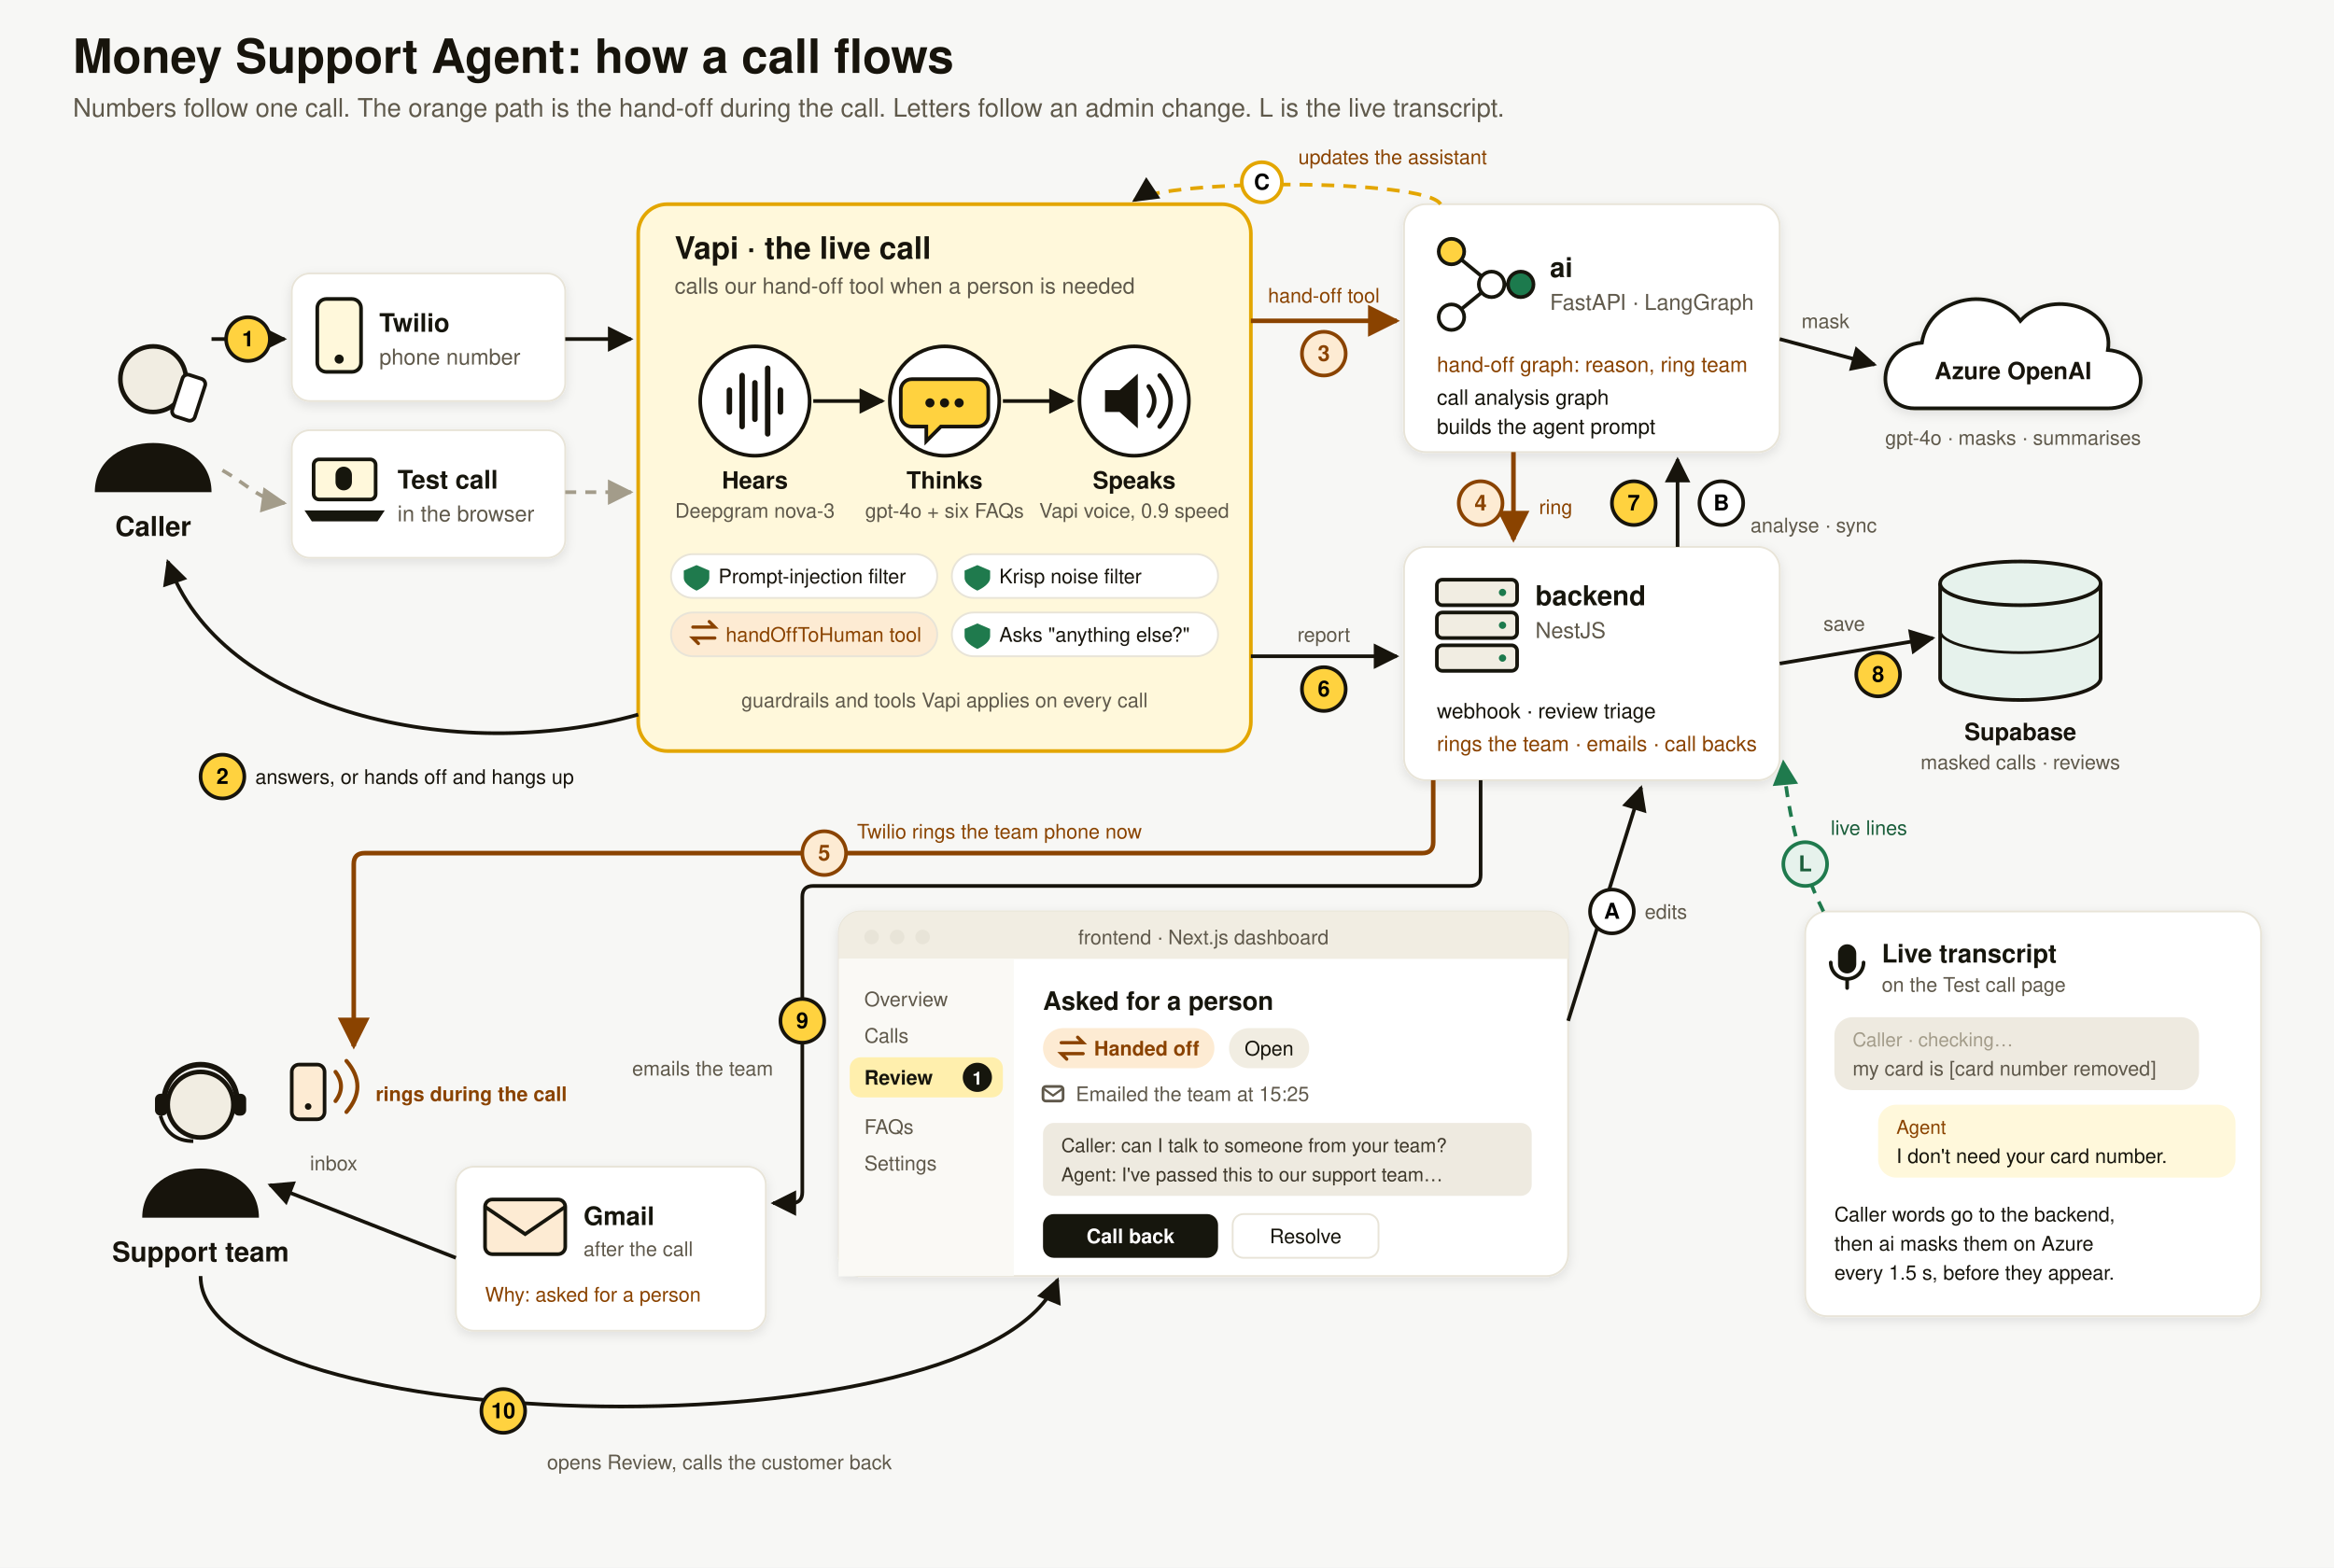
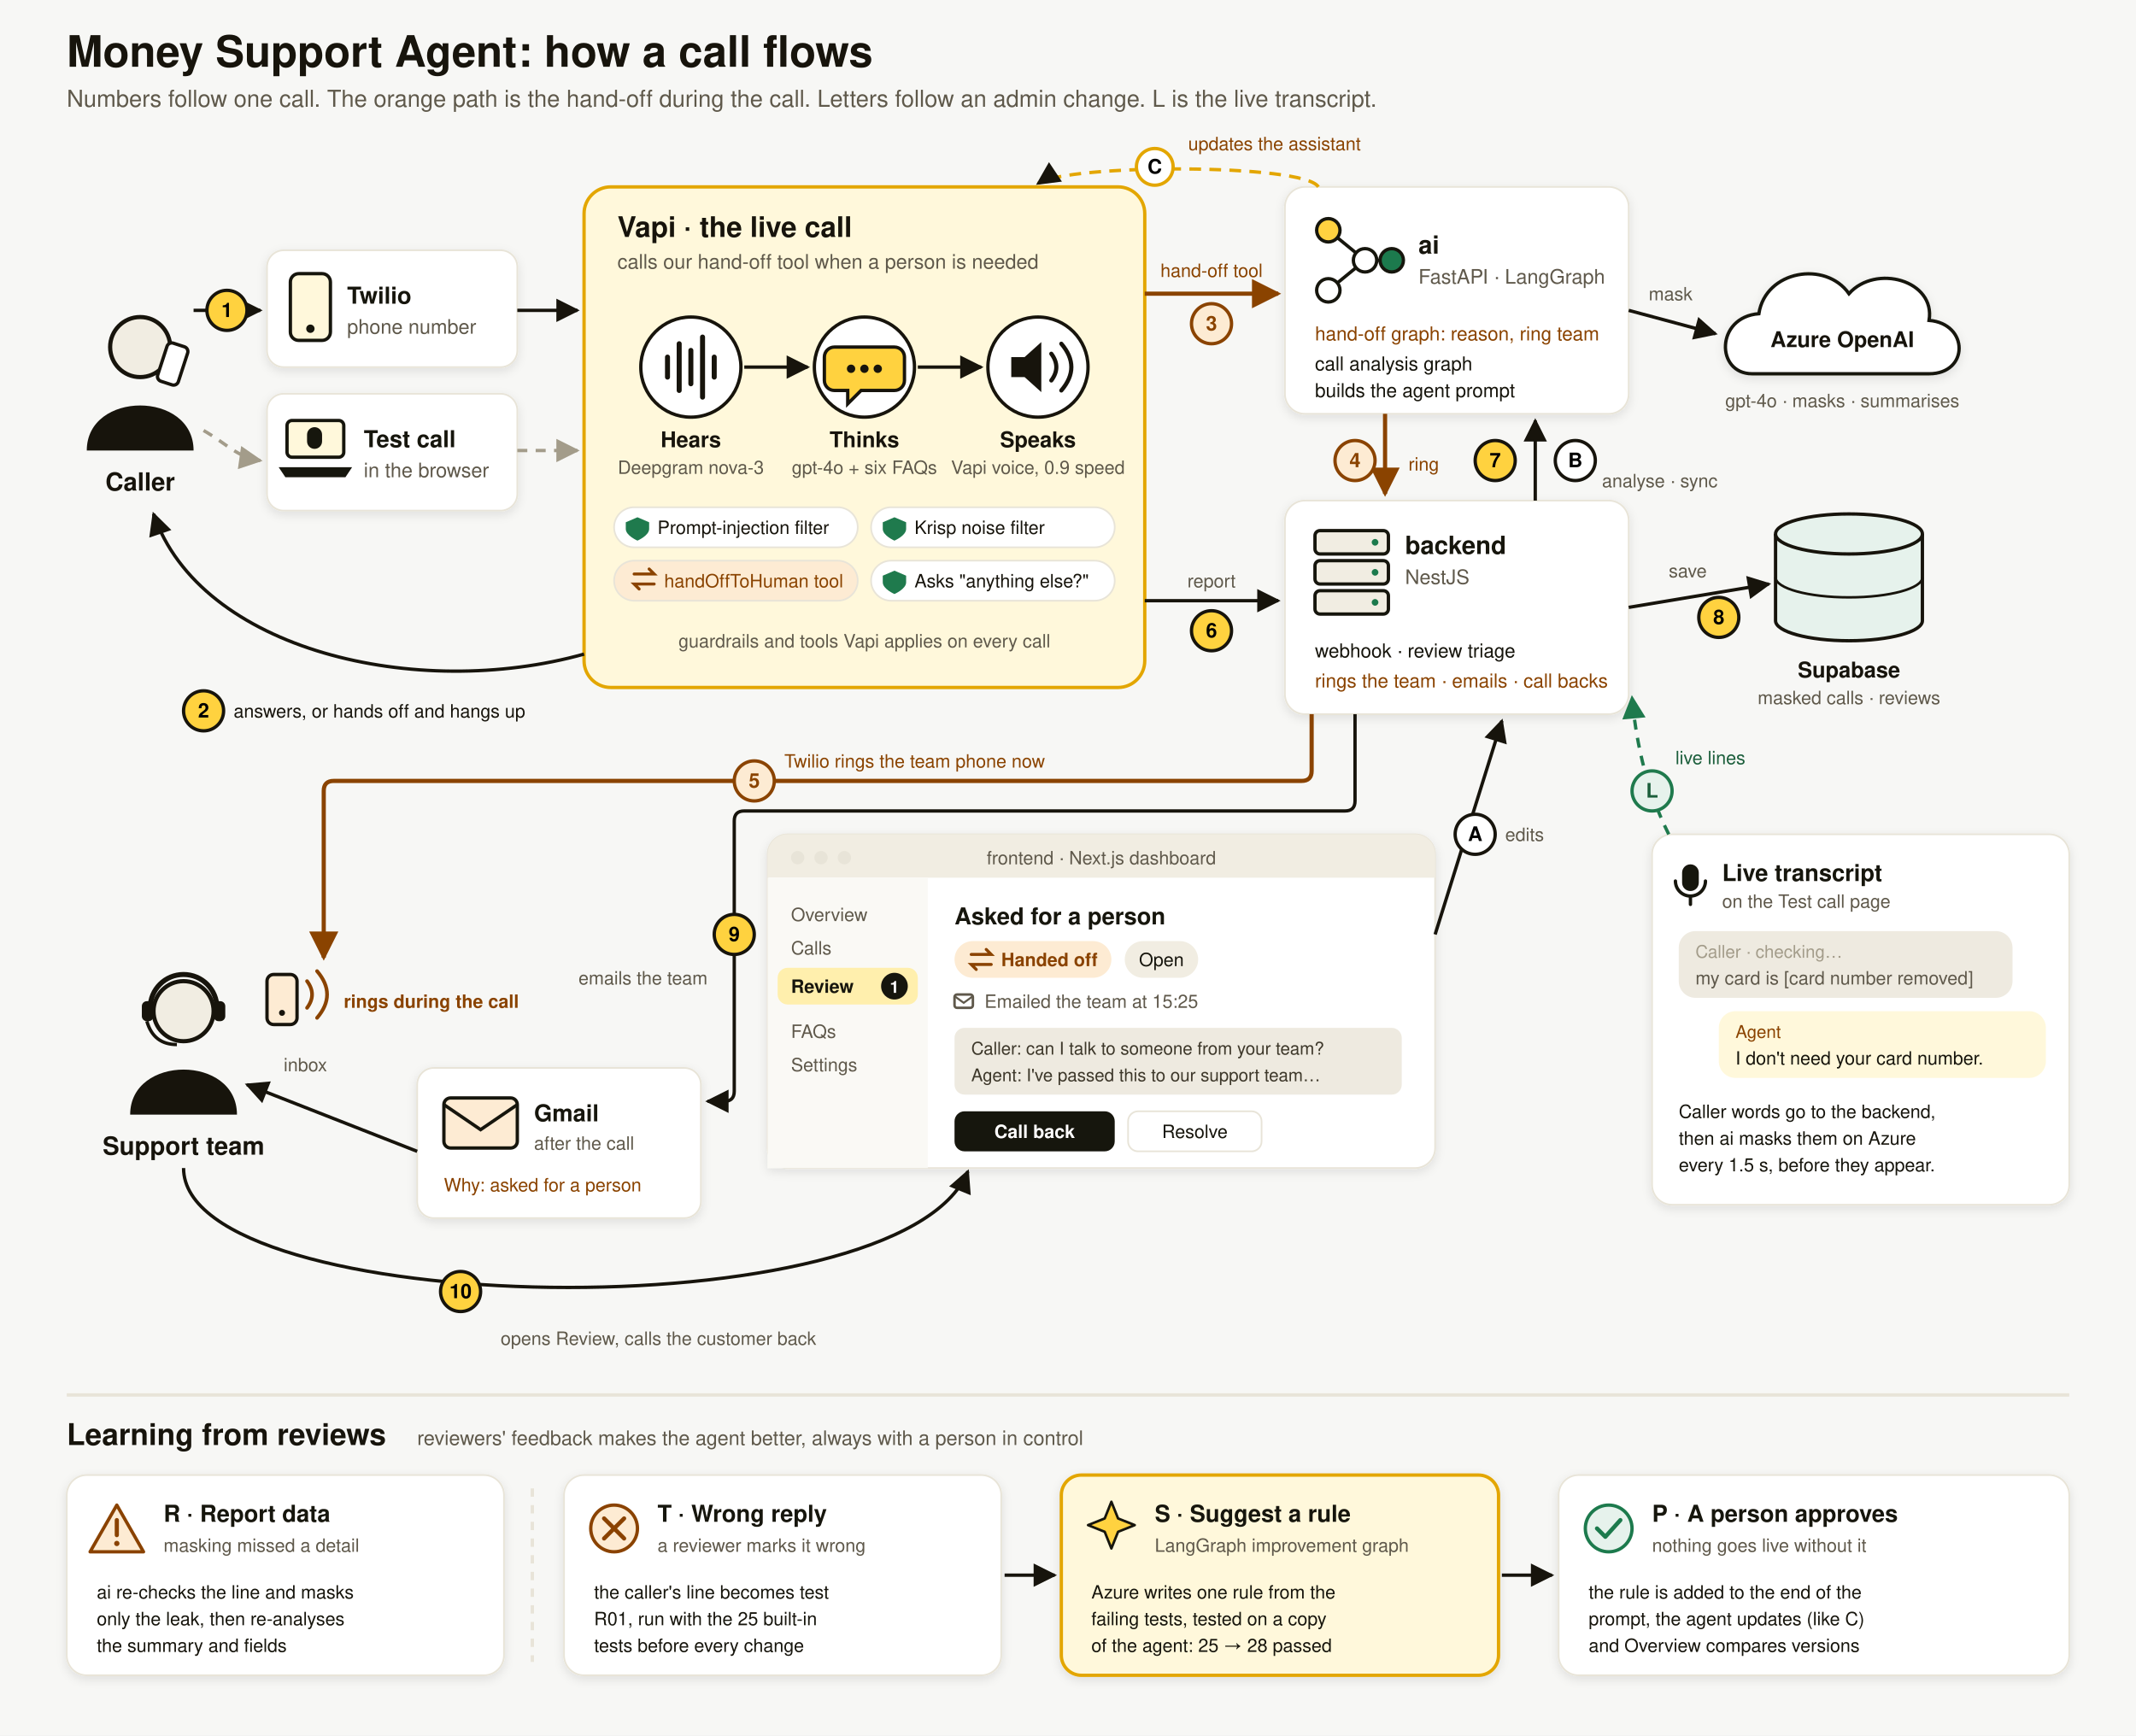
- <svg xmlns="http://www.w3.org/2000/svg" viewBox="0 0 1280 860" width="1280" height="860" font-family="Segoe UI, Helvetica, Arial, sans-serif" role="img" aria-labelledby="title description">
+ <svg xmlns="http://www.w3.org/2000/svg" viewBox="0 0 1280 1040" width="1280" height="1040" font-family="Segoe UI, Helvetica, Arial, sans-serif" role="img" aria-labelledby="title description">
  <defs>
    <marker id="arrow" viewBox="0 0 10 10" refX="9" refY="5" markerWidth="7" markerHeight="7" orient="auto-start-reverse">
      <path d="M0 0 L10 5 L0 10 Z" fill="#17140c" />
    </marker>
    <marker id="arrowMuted" viewBox="0 0 10 10" refX="9" refY="5" markerWidth="7" markerHeight="7" orient="auto-start-reverse">
      <path d="M0 0 L10 5 L0 10 Z" fill="#a39c8a" />
    </marker>
    <marker id="arrowHandOff" viewBox="0 0 10 10" refX="9" refY="5" markerWidth="7" markerHeight="7" orient="auto-start-reverse">
      <path d="M0 0 L10 5 L0 10 Z" fill="#8a4300" />
    </marker>
    <marker id="arrowLive" viewBox="0 0 10 10" refX="9" refY="5" markerWidth="7" markerHeight="7" orient="auto-start-reverse">
      <path d="M0 0 L10 5 L0 10 Z" fill="#1f7a4d" />
    </marker>
    <filter id="shadow" x="-10%" y="-10%" width="120%" height="130%">
      <feDropShadow dx="0" dy="2" stdDeviation="3" flood-color="#17140c" flood-opacity="0.10" />
    </filter>
  </defs>
-   <rect width="1280" height="860" fill="#f7f7f5" />
+   <rect width="1280" height="1040" fill="#f7f7f5" />
  <text x="40" y="40" font-size="26" font-weight="700" fill="#17140c">Money Support Agent: how a call flows</text>
  <text x="40" y="64" font-size="14" fill="#5f594b">Numbers follow one call. The orange path is the hand-off during the call. Letters follow an admin change. L is the live transcript.</text>
  <g id="caller">
    <circle cx="84" cy="208" r="18" fill="#f1ede2" stroke="#17140c" stroke-width="2.5" />
    <path d="M52 270 C52 234 116 234 116 270 Z" fill="#17140c" />
    <rect x="97" y="206" width="13" height="24" rx="3" fill="#ffffff" stroke="#17140c" stroke-width="2" transform="rotate(18 103 218)" />
    <text x="84" y="294" font-size="15" font-weight="700" fill="#17140c" text-anchor="middle">Caller</text>
  </g>
  <g id="entry" filter="url(#shadow)">
    <rect x="160" y="150" width="150" height="70" rx="10" fill="#ffffff" stroke="#e8e4d8" />
    <rect x="174" y="164" width="24" height="40" rx="5" fill="#fff8db" stroke="#17140c" stroke-width="2" />
    <circle cx="186" cy="197" r="2.5" fill="#17140c" />
    <text x="208" y="182" font-size="14" font-weight="700" fill="#17140c">Twilio</text>
    <text x="208" y="200" font-size="12" fill="#5f594b">phone number</text>
    <rect x="160" y="236" width="150" height="70" rx="10" fill="#ffffff" stroke="#e8e4d8" />
    <rect x="172" y="252" width="34" height="22" rx="3" fill="#fff8db" stroke="#17140c" stroke-width="2" />
    <path d="M167 280 H211 L207 286 H171 Z" fill="#17140c" />
    <rect x="184" y="256" width="9" height="13" rx="4.5" fill="#17140c" />
    <text x="218" y="268" font-size="14" font-weight="700" fill="#17140c">Test call</text>
    <text x="218" y="286" font-size="12" fill="#5f594b">in the browser</text>
  </g>
  <g id="vapi">
    <rect x="350" y="112" width="336" height="300" rx="16" fill="#fff8db" stroke="#e3a600" stroke-width="2" />
    <text x="370" y="142" font-size="17" font-weight="700" fill="#17140c">Vapi · the live call</text>
    <text x="370" y="161" font-size="12" fill="#5f594b">calls our hand-off tool when a person is needed</text>
    <circle cx="414" cy="220" r="30" fill="#ffffff" stroke="#17140c" stroke-width="2" />
    <g stroke="#17140c" stroke-width="3" stroke-linecap="round">
      <line x1="400" y1="214" x2="400" y2="226" />
      <line x1="407" y1="206" x2="407" y2="234" />
      <line x1="414" y1="210" x2="414" y2="230" />
      <line x1="421" y1="202" x2="421" y2="238" />
      <line x1="428" y1="214" x2="428" y2="226" />
    </g>
    <text x="414" y="268" font-size="13" font-weight="700" fill="#17140c" text-anchor="middle">Hears</text>
    <text x="414" y="284" font-size="11" fill="#5f594b" text-anchor="middle">Deepgram nova-3</text>
    <circle cx="518" cy="220" r="30" fill="#ffffff" stroke="#17140c" stroke-width="2" />
    <path d="M500 208 h36 a6 6 0 0 1 6 6 v14 a6 6 0 0 1 -6 6 h-20 l-8 8 v-8 h-8 a6 6 0 0 1 -6 -6 v-14 a6 6 0 0 1 6 -6 z" fill="#ffd23f" stroke="#17140c" stroke-width="2" />
    <circle cx="510" cy="221" r="2.5" fill="#17140c" />
    <circle cx="518" cy="221" r="2.5" fill="#17140c" />
    <circle cx="526" cy="221" r="2.5" fill="#17140c" />
    <text x="518" y="268" font-size="13" font-weight="700" fill="#17140c" text-anchor="middle">Thinks</text>
    <text x="518" y="284" font-size="11" fill="#5f594b" text-anchor="middle">gpt-4o + six FAQs</text>
    <circle cx="622" cy="220" r="30" fill="#ffffff" stroke="#17140c" stroke-width="2" />
    <path d="M606 214 h8 l10 -9 v30 l-10 -9 h-8 z" fill="#17140c" />
    <path d="M630 212 q6 8 0 16 M636 206 q12 14 0 28" fill="none" stroke="#17140c" stroke-width="2.5" stroke-linecap="round" />
    <text x="622" y="268" font-size="13" font-weight="700" fill="#17140c" text-anchor="middle">Speaks</text>
    <text x="622" y="284" font-size="11" fill="#5f594b" text-anchor="middle">Vapi voice, 0.9 speed</text>
    <line x1="446" y1="220" x2="484" y2="220" stroke="#17140c" stroke-width="2" marker-end="url(#arrow)" />
    <line x1="550" y1="220" x2="588" y2="220" stroke="#17140c" stroke-width="2" marker-end="url(#arrow)" />
    <g font-size="11" fill="#17140c">
      <rect x="368" y="304" width="146" height="24" rx="12" fill="#ffffff" stroke="#e8e4d8" />
      <path d="M382 310 l7 3 v4 c0 4 -7 7 -7 7 c0 0 -7 -3 -7 -7 v-4 z" fill="#1f7a4d" />
      <text x="394" y="320">Prompt-injection filter</text>
      <rect x="522" y="304" width="146" height="24" rx="12" fill="#ffffff" stroke="#e8e4d8" />
      <path d="M536 310 l7 3 v4 c0 4 -7 7 -7 7 c0 0 -7 -3 -7 -7 v-4 z" fill="#1f7a4d" />
      <text x="548" y="320">Krisp noise filter</text>
      <rect x="368" y="336" width="146" height="24" rx="12" fill="#fdebd3" stroke="#e8e4d8" />
      <path d="M380 344 h12 l-3 -3 M392 350 h-12 l3 3" fill="none" stroke="#8a4300" stroke-width="1.8" stroke-linecap="round" />
      <text x="398" y="352" fill="#8a4300">handOffToHuman tool</text>
      <rect x="522" y="336" width="146" height="24" rx="12" fill="#ffffff" stroke="#e8e4d8" />
      <path d="M536 342 l7 3 v4 c0 4 -7 7 -7 7 c0 0 -7 -3 -7 -7 v-4 z" fill="#1f7a4d" />
      <text x="548" y="352">Asks "anything else?"</text>
    </g>
    <text x="518" y="388" font-size="11" fill="#5f594b" text-anchor="middle">guardrails and tools Vapi applies on every call</text>
  </g>
  <g id="ai" filter="url(#shadow)">
    <rect x="770" y="112" width="206" height="136" rx="12" fill="#ffffff" stroke="#e8e4d8" />
    <g stroke="#17140c" stroke-width="2">
      <line x1="796" y1="138" x2="818" y2="156" />
      <line x1="818" y1="156" x2="796" y2="174" />
      <line x1="818" y1="156" x2="834" y2="156" />
    </g>
    <circle cx="796" cy="138" r="7" fill="#ffd23f" stroke="#17140c" stroke-width="2" />
    <circle cx="818" cy="156" r="7" fill="#ffffff" stroke="#17140c" stroke-width="2" />
    <circle cx="796" cy="174" r="7" fill="#ffffff" stroke="#17140c" stroke-width="2" />
    <circle cx="834" cy="156" r="7" fill="#1f7a4d" stroke="#17140c" stroke-width="2" />
    <text x="850" y="152" font-size="15" font-weight="700" fill="#17140c">ai</text>
    <text x="850" y="170" font-size="12" fill="#5f594b">FastAPI · LangGraph</text>
    <text x="788" y="204" font-size="11.5" fill="#8a4300">hand-off graph: reason, ring team</text>
    <text x="788" y="222" font-size="11.5" fill="#17140c">call analysis graph</text>
    <text x="788" y="238" font-size="11.5" fill="#17140c">builds the agent prompt</text>
  </g>
  <g id="azure">
    <path d="M1050 224 C1028 224 1028 190 1054 188 C1058 162 1094 156 1108 176 C1124 158 1160 168 1156 192 C1180 194 1180 224 1156 224 Z" fill="#ffffff" stroke="#17140c" stroke-width="2" filter="url(#shadow)" />
    <text x="1104" y="208" font-size="13" font-weight="700" fill="#17140c" text-anchor="middle">Azure OpenAI</text>
    <text x="1104" y="244" font-size="11" fill="#5f594b" text-anchor="middle">gpt-4o · masks · summarises</text>
  </g>
  <g id="backend" filter="url(#shadow)">
    <rect x="770" y="300" width="206" height="128" rx="12" fill="#ffffff" stroke="#e8e4d8" />
    <g fill="#f1ede2" stroke="#17140c" stroke-width="2">
      <rect x="788" y="318" width="44" height="14" rx="3" />
      <rect x="788" y="336" width="44" height="14" rx="3" />
      <rect x="788" y="354" width="44" height="14" rx="3" />
    </g>
    <circle cx="824" cy="325" r="2" fill="#1f7a4d" />
    <circle cx="824" cy="343" r="2" fill="#1f7a4d" />
    <circle cx="824" cy="361" r="2" fill="#1f7a4d" />
    <text x="842" y="332" font-size="15" font-weight="700" fill="#17140c">backend</text>
    <text x="842" y="350" font-size="12" fill="#5f594b">NestJS</text>
    <text x="788" y="394" font-size="11.5" fill="#17140c">webhook · review triage</text>
    <text x="788" y="412" font-size="11.5" fill="#8a4300">rings the team · emails · call backs</text>
  </g>
  <g id="supabase">
    <path d="M1064 320 v52 a44 12 0 0 0 88 0 v-52" fill="#e6f2ec" stroke="#17140c" stroke-width="2" />
    <ellipse cx="1108" cy="320" rx="44" ry="12" fill="#e6f2ec" stroke="#17140c" stroke-width="2" />
    <path d="M1064 346 a44 12 0 0 0 88 0" fill="none" stroke="#17140c" stroke-width="1.5" />
    <text x="1108" y="406" font-size="13" font-weight="700" fill="#17140c" text-anchor="middle">Supabase</text>
    <text x="1108" y="422" font-size="11" fill="#5f594b" text-anchor="middle">masked calls · reviews</text>
  </g>
  <g id="team">
    <circle cx="110" cy="606" r="18" fill="#f1ede2" stroke="#17140c" stroke-width="2.5" />
    <path d="M90 604 a20 20 0 0 1 40 0" fill="none" stroke="#17140c" stroke-width="3" />
    <rect x="85" y="600" width="7" height="12" rx="3" fill="#17140c" />
    <rect x="128" y="600" width="7" height="12" rx="3" fill="#17140c" />
    <path d="M88 612 q4 14 18 14" fill="none" stroke="#17140c" stroke-width="2" />
    <path d="M78 668 C78 632 142 632 142 668 Z" fill="#17140c" />
    <text x="110" y="692" font-size="15" font-weight="700" fill="#17140c" text-anchor="middle">Support team</text>
    <rect x="160" y="584" width="18" height="30" rx="4" fill="#fdebd3" stroke="#17140c" stroke-width="2" />
    <circle cx="169" cy="607" r="1.8" fill="#17140c" />
    <path d="M184 588 q6 8 0 16 M190 582 q12 14 0 28" fill="none" stroke="#8a4300" stroke-width="2.2" stroke-linecap="round" />
    <text x="206" y="604" font-size="11" font-weight="700" fill="#8a4300">rings during the call</text>
  </g>
  <g id="gmail" filter="url(#shadow)">
    <rect x="250" y="640" width="170" height="90" rx="10" fill="#ffffff" stroke="#e8e4d8" />
    <rect x="266" y="658" width="44" height="30" rx="4" fill="#fdebd3" stroke="#17140c" stroke-width="2" />
    <path d="M266 662 l22 15 l22 -15" fill="none" stroke="#17140c" stroke-width="2" />
    <text x="320" y="672" font-size="14" font-weight="700" fill="#17140c">Gmail</text>
    <text x="320" y="689" font-size="11" fill="#5f594b">after the call</text>
    <text x="266" y="714" font-size="11" fill="#8a4300">Why: asked for a person</text>
  </g>
  <g id="dashboard" filter="url(#shadow)">
    <rect x="460" y="500" width="400" height="200" rx="12" fill="#ffffff" stroke="#e8e4d8" />
    <path d="M460 512 a12 12 0 0 1 12 -12 h376 a12 12 0 0 1 12 12 v14 h-400 z" fill="#f1ede2" />
    <circle cx="478" cy="514" r="4" fill="#e8e4d8" />
    <circle cx="492" cy="514" r="4" fill="#e8e4d8" />
    <circle cx="506" cy="514" r="4" fill="#e8e4d8" />
    <text x="660" y="518" font-size="11" fill="#5f594b" text-anchor="middle">frontend · Next.js dashboard</text>
    <rect x="460" y="526" width="96" height="174" fill="#faf9f5" />
    <text x="474" y="552" font-size="11" fill="#5f594b">Overview</text>
    <text x="474" y="572" font-size="11" fill="#5f594b">Calls</text>
    <rect x="466" y="580" width="84" height="22" rx="6" fill="#ffefad" />
    <text x="474" y="595" font-size="11" font-weight="700" fill="#17140c">Review</text>
    <circle cx="536" cy="591" r="8" fill="#17140c" />
    <text x="536" y="595" font-size="10" font-weight="700" fill="#ffffff" text-anchor="middle">1</text>
    <text x="474" y="622" font-size="11" fill="#5f594b">FAQs</text>
    <text x="474" y="642" font-size="11" fill="#5f594b">Settings</text>
    <text x="572" y="554" font-size="14" font-weight="700" fill="#17140c">Asked for a person</text>
    <rect x="572" y="564" width="94" height="22" rx="11" fill="#fdebd3" />
    <path d="M582 572 h12 l-3 -3 M594 578 h-12 l3 3" fill="none" stroke="#8a4300" stroke-width="1.8" stroke-linecap="round" />
    <text x="600" y="579" font-size="11" font-weight="700" fill="#8a4300">Handed off</text>
    <rect x="674" y="564" width="44" height="22" rx="11" fill="#f1ede2" />
    <text x="696" y="579" font-size="11" fill="#17140c" text-anchor="middle">Open</text>
    <rect x="572" y="596" width="11" height="8" rx="1.5" fill="none" stroke="#5f594b" stroke-width="1.5" />
    <path d="M572 597 l5.5 4 l5.5 -4" fill="none" stroke="#5f594b" stroke-width="1.2" />
    <text x="590" y="604" font-size="11" fill="#5f594b">Emailed the team at 15:25</text>
    <rect x="572" y="616" width="268" height="40" rx="6" fill="#eeeae0" />
    <text x="582" y="632" font-size="10.5" fill="#3d372a">Caller: can I talk to someone from your team?</text>
    <text x="582" y="648" font-size="10.5" fill="#3d372a">Agent: I've passed this to our support team…</text>
    <rect x="572" y="666" width="96" height="24" rx="6" fill="#17140c" />
    <text x="620" y="682" font-size="11" font-weight="700" fill="#ffffff" text-anchor="middle">Call back</text>
    <rect x="676" y="666" width="80" height="24" rx="6" fill="#ffffff" stroke="#e8e4d8" />
    <text x="716" y="682" font-size="11" fill="#17140c" text-anchor="middle">Resolve</text>
  </g>
  <g id="live-transcript" filter="url(#shadow)">
    <rect x="990" y="500" width="250" height="222" rx="12" fill="#ffffff" stroke="#e8e4d8" />
    <rect x="1008" y="518" width="10" height="16" rx="5" fill="#17140c" />
    <path d="M1004 528 a9 9 0 0 0 18 0 M1013 537 v5" fill="none" stroke="#17140c" stroke-width="2" stroke-linecap="round" />
    <text x="1032" y="528" font-size="14" font-weight="700" fill="#17140c">Live transcript</text>
    <text x="1032" y="544" font-size="11" fill="#5f594b">on the Test call page</text>
    <rect x="1006" y="558" width="200" height="40" rx="10" fill="#eeeae0" />
    <text x="1016" y="574" font-size="10.5" fill="#a39c8a">Caller · checking…</text>
    <text x="1016" y="590" font-size="11" fill="#5f594b">my card is [card number removed]</text>
    <rect x="1030" y="606" width="196" height="40" rx="10" fill="#fff8db" />
    <text x="1040" y="622" font-size="10.5" fill="#8a4300">Agent</text>
    <text x="1040" y="638" font-size="11" fill="#17140c">I don't need your card number.</text>
    <text x="1006" y="670" font-size="11" fill="#17140c">Caller words go to the backend,</text>
    <text x="1006" y="686" font-size="11" fill="#17140c">then ai masks them on Azure</text>
    <text x="1006" y="702" font-size="11" fill="#17140c">every 1.5 s, before they appear.</text>
  </g>
  <g fill="none" stroke-width="2">
    <line x1="116" y1="186" x2="156" y2="186" stroke="#17140c" marker-end="url(#arrow)" />
    <path d="M122 258 C136 266 142 274 156 276" stroke="#a39c8a" stroke-dasharray="6 5" marker-end="url(#arrowMuted)" />
    <line x1="310" y1="186" x2="346" y2="186" stroke="#17140c" marker-end="url(#arrow)" />
    <line x1="310" y1="270" x2="346" y2="270" stroke="#a39c8a" stroke-dasharray="6 5" marker-end="url(#arrowMuted)" />
    <path d="M350 392 C250 420 120 390 92 308" stroke="#17140c" marker-end="url(#arrow)" />
    <line x1="686" y1="176" x2="766" y2="176" stroke="#8a4300" stroke-width="2.5" marker-end="url(#arrowHandOff)" />
    <line x1="830" y1="248" x2="830" y2="296" stroke="#8a4300" stroke-width="2.5" marker-end="url(#arrowHandOff)" />
    <path d="M786 428 L786 462 Q786 468 780 468 L200 468 Q194 468 194 474 L194 574" stroke="#8a4300" stroke-width="2.5" marker-end="url(#arrowHandOff)" />
    <line x1="686" y1="360" x2="766" y2="360" stroke="#17140c" marker-end="url(#arrow)" />
    <line x1="920" y1="300" x2="920" y2="252" stroke="#17140c" marker-end="url(#arrow)" />
    <line x1="976" y1="186" x2="1028" y2="200" stroke="#17140c" marker-end="url(#arrow)" />
    <line x1="976" y1="364" x2="1060" y2="350" stroke="#17140c" marker-end="url(#arrow)" />
    <path d="M812 428 L812 480 Q812 486 806 486 L446 486 Q440 486 440 492 L440 654 Q440 660 434 660 L424 660" stroke="#17140c" marker-end="url(#arrow)" />
    <line x1="250" y1="690" x2="148" y2="650" stroke="#17140c" marker-end="url(#arrow)" />
    <path d="M110 700 C110 790 540 800 580 702" stroke="#17140c" marker-end="url(#arrow)" />
    <line x1="860" y1="560" x2="900" y2="432" stroke="#17140c" marker-end="url(#arrow)" />
    <path d="M790 112 C782 98 640 98 622 110" stroke="#e3a600" stroke-dasharray="7 5" marker-end="url(#arrow)" />
    <path d="M1000 500 C985 470 980 440 978 418" stroke="#1f7a4d" stroke-dasharray="6 5" marker-end="url(#arrowLive)" />
  </g>
  <g font-size="11" fill="#5f594b">
    <text x="140" y="430" fill="#17140c">answers, or hands off and hangs up</text>
    <text x="726" y="166" text-anchor="middle" fill="#8a4300">hand-off tool</text>
    <text x="844" y="282" fill="#8a4300">ring</text>
    <text x="470" y="460" fill="#8a4300">Twilio rings the team phone now</text>
    <text x="726" y="352" text-anchor="middle">report</text>
    <text x="960" y="292">analyse · sync</text>
    <text x="988" y="180">mask</text>
    <text x="1000" y="346">save</text>
    <text x="424" y="590" text-anchor="end">emails the team</text>
    <text x="300" y="806">opens Review, calls the customer back</text>
    <text x="902" y="504">edits</text>
    <text x="712" y="90" fill="#8a4300">updates the assistant</text>
    <text x="1004" y="458" fill="#1b5e3b">live lines</text>
    <text x="170" y="642">inbox</text>
  </g>
  <g font-size="12" font-weight="700" text-anchor="middle">
    <circle cx="136" cy="186" r="12" fill="#ffd23f" stroke="#17140c" stroke-width="2" />
    <text x="136" y="190">1</text>
    <circle cx="122" cy="426" r="12" fill="#ffd23f" stroke="#17140c" stroke-width="2" />
    <text x="122" y="430">2</text>
    <circle cx="726" cy="194" r="12" fill="#fdebd3" stroke="#8a4300" stroke-width="2" />
    <text x="726" y="198" fill="#8a4300">3</text>
    <circle cx="812" cy="276" r="12" fill="#fdebd3" stroke="#8a4300" stroke-width="2" />
    <text x="812" y="280" fill="#8a4300">4</text>
    <circle cx="452" cy="468" r="12" fill="#fdebd3" stroke="#8a4300" stroke-width="2" />
    <text x="452" y="472" fill="#8a4300">5</text>
    <circle cx="726" cy="378" r="12" fill="#ffd23f" stroke="#17140c" stroke-width="2" />
    <text x="726" y="382">6</text>
    <circle cx="896" cy="276" r="12" fill="#ffd23f" stroke="#17140c" stroke-width="2" />
    <text x="896" y="280">7</text>
    <circle cx="1030" cy="370" r="12" fill="#ffd23f" stroke="#17140c" stroke-width="2" />
    <text x="1030" y="374">8</text>
    <circle cx="440" cy="560" r="12" fill="#ffd23f" stroke="#17140c" stroke-width="2" />
    <text x="440" y="564">9</text>
    <circle cx="276" cy="774" r="12" fill="#ffd23f" stroke="#17140c" stroke-width="2" />
    <text x="276" y="778">10</text>
    <circle cx="884" cy="500" r="12" fill="#ffffff" stroke="#17140c" stroke-width="2" />
    <text x="884" y="504">A</text>
    <circle cx="944" cy="276" r="12" fill="#ffffff" stroke="#17140c" stroke-width="2" />
    <text x="944" y="280">B</text>
    <circle cx="692" cy="100" r="11" fill="#ffffff" stroke="#e3a600" stroke-width="2" />
    <text x="692" y="104">C</text>
    <circle cx="990" cy="474" r="12" fill="#e6f2ec" stroke="#1f7a4d" stroke-width="2" />
    <text x="990" y="478" fill="#1b5e3b">L</text>
  </g>
+   <g id="learning">
+     <line x1="40" y1="836" x2="1240" y2="836" stroke="#e8e4d8" stroke-width="2" />
+     <text x="40" y="866" font-size="18" font-weight="700" fill="#17140c">Learning from reviews</text>
+     <text x="250" y="866" font-size="12" fill="#5f594b">reviewers' feedback makes the agent better, always with a person in control</text>
+     <g filter="url(#shadow)">
+       <rect x="40" y="884" width="262" height="120" rx="12" fill="#ffffff" stroke="#e8e4d8" />
+       <path d="M70 902 L86 930 H54 Z" fill="#fdebd3" stroke="#8a4300" stroke-width="2" stroke-linejoin="round" />
+       <line x1="70" y1="911" x2="70" y2="920" stroke="#8a4300" stroke-width="2.5" stroke-linecap="round" />
+       <circle cx="70" cy="925" r="1.6" fill="#8a4300" />
+       <text x="98" y="912" font-size="14" font-weight="700" fill="#17140c">R · Report data</text>
+       <text x="98" y="930" font-size="11" fill="#5f594b">masking missed a detail</text>
+       <text x="58" y="958" font-size="11" fill="#17140c">ai re-checks the line and masks</text>
+       <text x="58" y="974" font-size="11" fill="#17140c">only the leak, then re-analyses</text>
+       <text x="58" y="990" font-size="11" fill="#17140c">the summary and fields</text>
+     </g>
+     <g filter="url(#shadow)">
+       <rect x="338" y="884" width="262" height="120" rx="12" fill="#ffffff" stroke="#e8e4d8" />
+       <circle cx="368" cy="916" r="14" fill="#fdebd3" stroke="#8a4300" stroke-width="2" />
+       <path d="M362 910 L374 922 M374 910 L362 922" stroke="#8a4300" stroke-width="2.5" stroke-linecap="round" />
+       <text x="394" y="912" font-size="14" font-weight="700" fill="#17140c">T · Wrong reply</text>
+       <text x="394" y="930" font-size="11" fill="#5f594b">a reviewer marks it wrong</text>
+       <text x="356" y="958" font-size="11" fill="#17140c">the caller's line becomes test</text>
+       <text x="356" y="974" font-size="11" fill="#17140c">R01, run with the 25 built-in</text>
+       <text x="356" y="990" font-size="11" fill="#17140c">tests before every change</text>
+     </g>
+     <g filter="url(#shadow)">
+       <rect x="636" y="884" width="262" height="120" rx="12" fill="#fff8db" stroke="#e3a600" stroke-width="2" />
+       <path d="M666 900 l4 10 l10 4 l-10 4 l-4 10 l-4 -10 l-10 -4 l10 -4 z" fill="#ffd23f" stroke="#17140c" stroke-width="1.5" stroke-linejoin="round" />
+       <text x="692" y="912" font-size="14" font-weight="700" fill="#17140c">S · Suggest a rule</text>
+       <text x="692" y="930" font-size="11" fill="#5f594b">LangGraph improvement graph</text>
+       <text x="654" y="958" font-size="11" fill="#17140c">Azure writes one rule from the</text>
+       <text x="654" y="974" font-size="11" fill="#17140c">failing tests, tested on a copy</text>
+       <text x="654" y="990" font-size="11" fill="#17140c">of the agent: 25 → 28 passed</text>
+     </g>
+     <g filter="url(#shadow)">
+       <rect x="934" y="884" width="306" height="120" rx="12" fill="#ffffff" stroke="#e8e4d8" />
+       <circle cx="964" cy="916" r="14" fill="#e6f2ec" stroke="#1f7a4d" stroke-width="2" />
+       <path d="M957 916 L962 921 L971 911" fill="none" stroke="#1f7a4d" stroke-width="2.5" stroke-linecap="round" stroke-linejoin="round" />
+       <text x="990" y="912" font-size="14" font-weight="700" fill="#17140c">P · A person approves</text>
+       <text x="990" y="930" font-size="11" fill="#5f594b">nothing goes live without it</text>
+       <text x="952" y="958" font-size="11" fill="#17140c">the rule is added to the end of the</text>
+       <text x="952" y="974" font-size="11" fill="#17140c">prompt, the agent updates (like C)</text>
+       <text x="952" y="990" font-size="11" fill="#17140c">and Overview compares versions</text>
+     </g>
+     <line x1="319" y1="892" x2="319" y2="996" stroke="#e8e4d8" stroke-width="2" stroke-dasharray="5 5" />
+     <line x1="602" y1="944" x2="632" y2="944" stroke="#17140c" stroke-width="2" marker-end="url(#arrow)" />
+     <line x1="900" y1="944" x2="930" y2="944" stroke="#17140c" stroke-width="2" marker-end="url(#arrow)" />
+   </g>
</svg>
